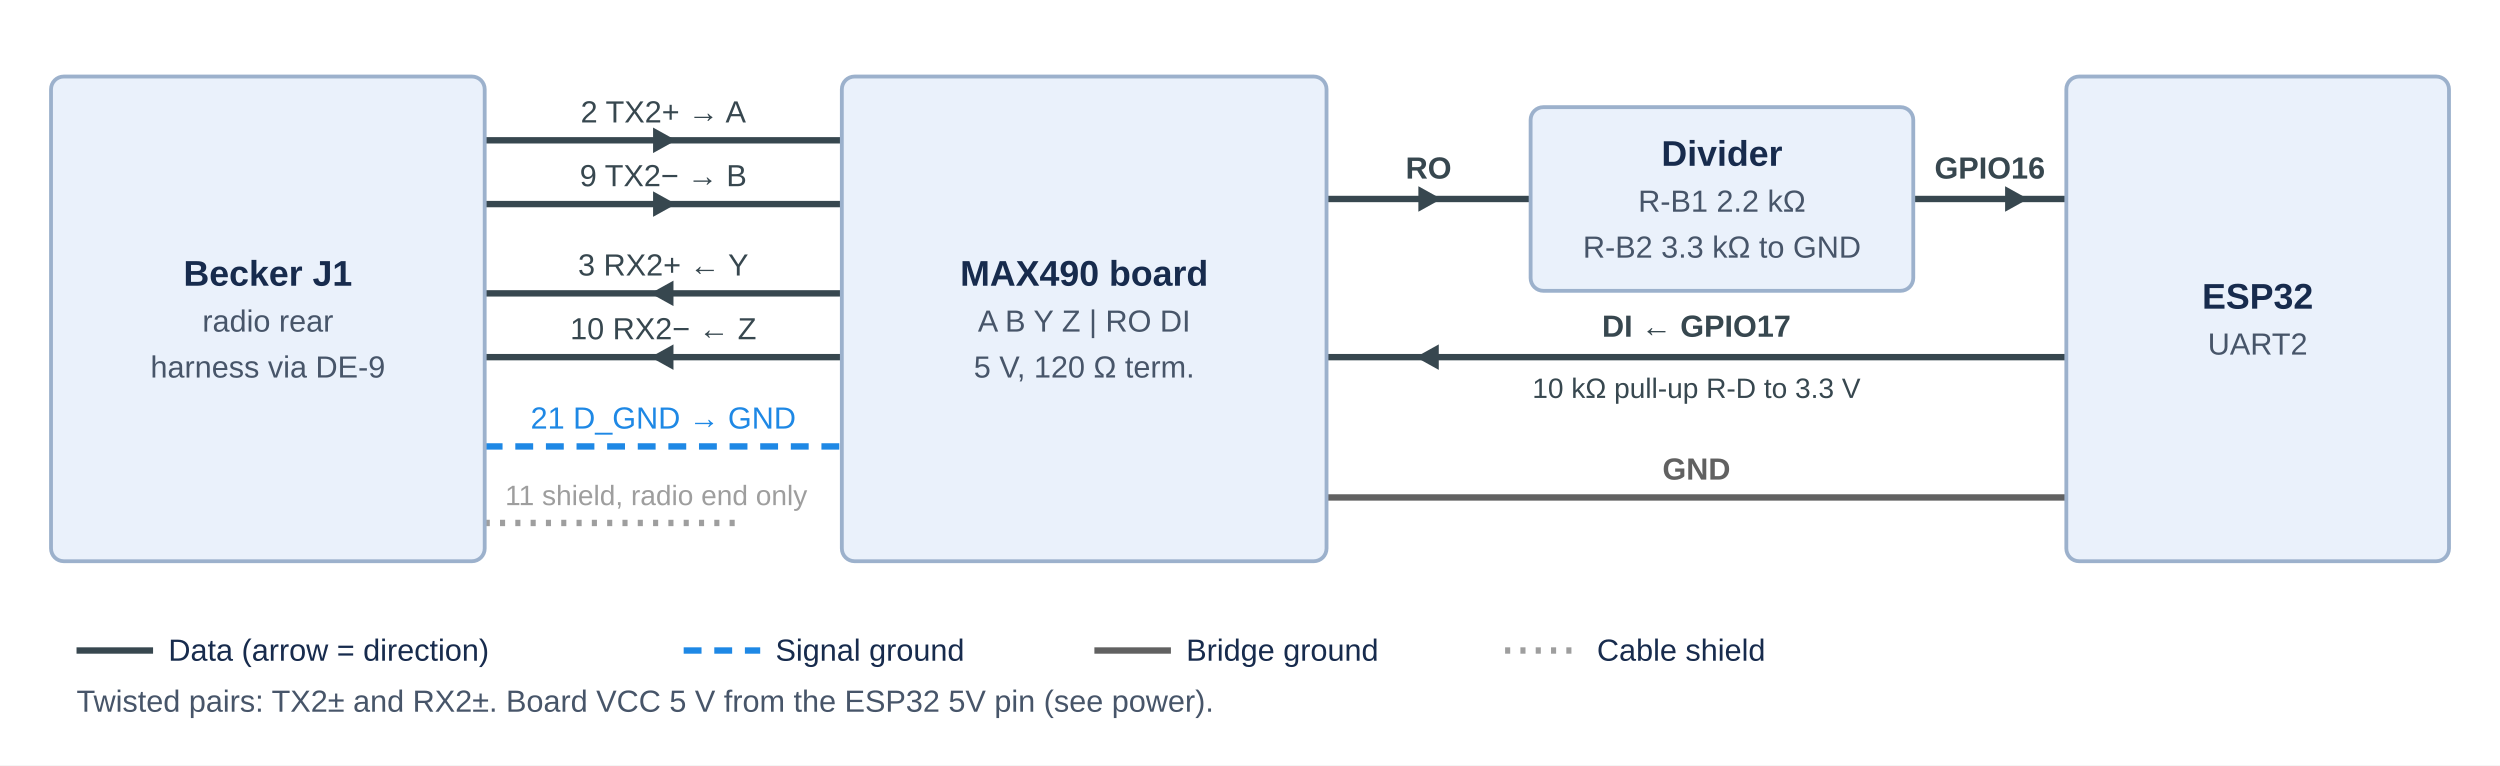
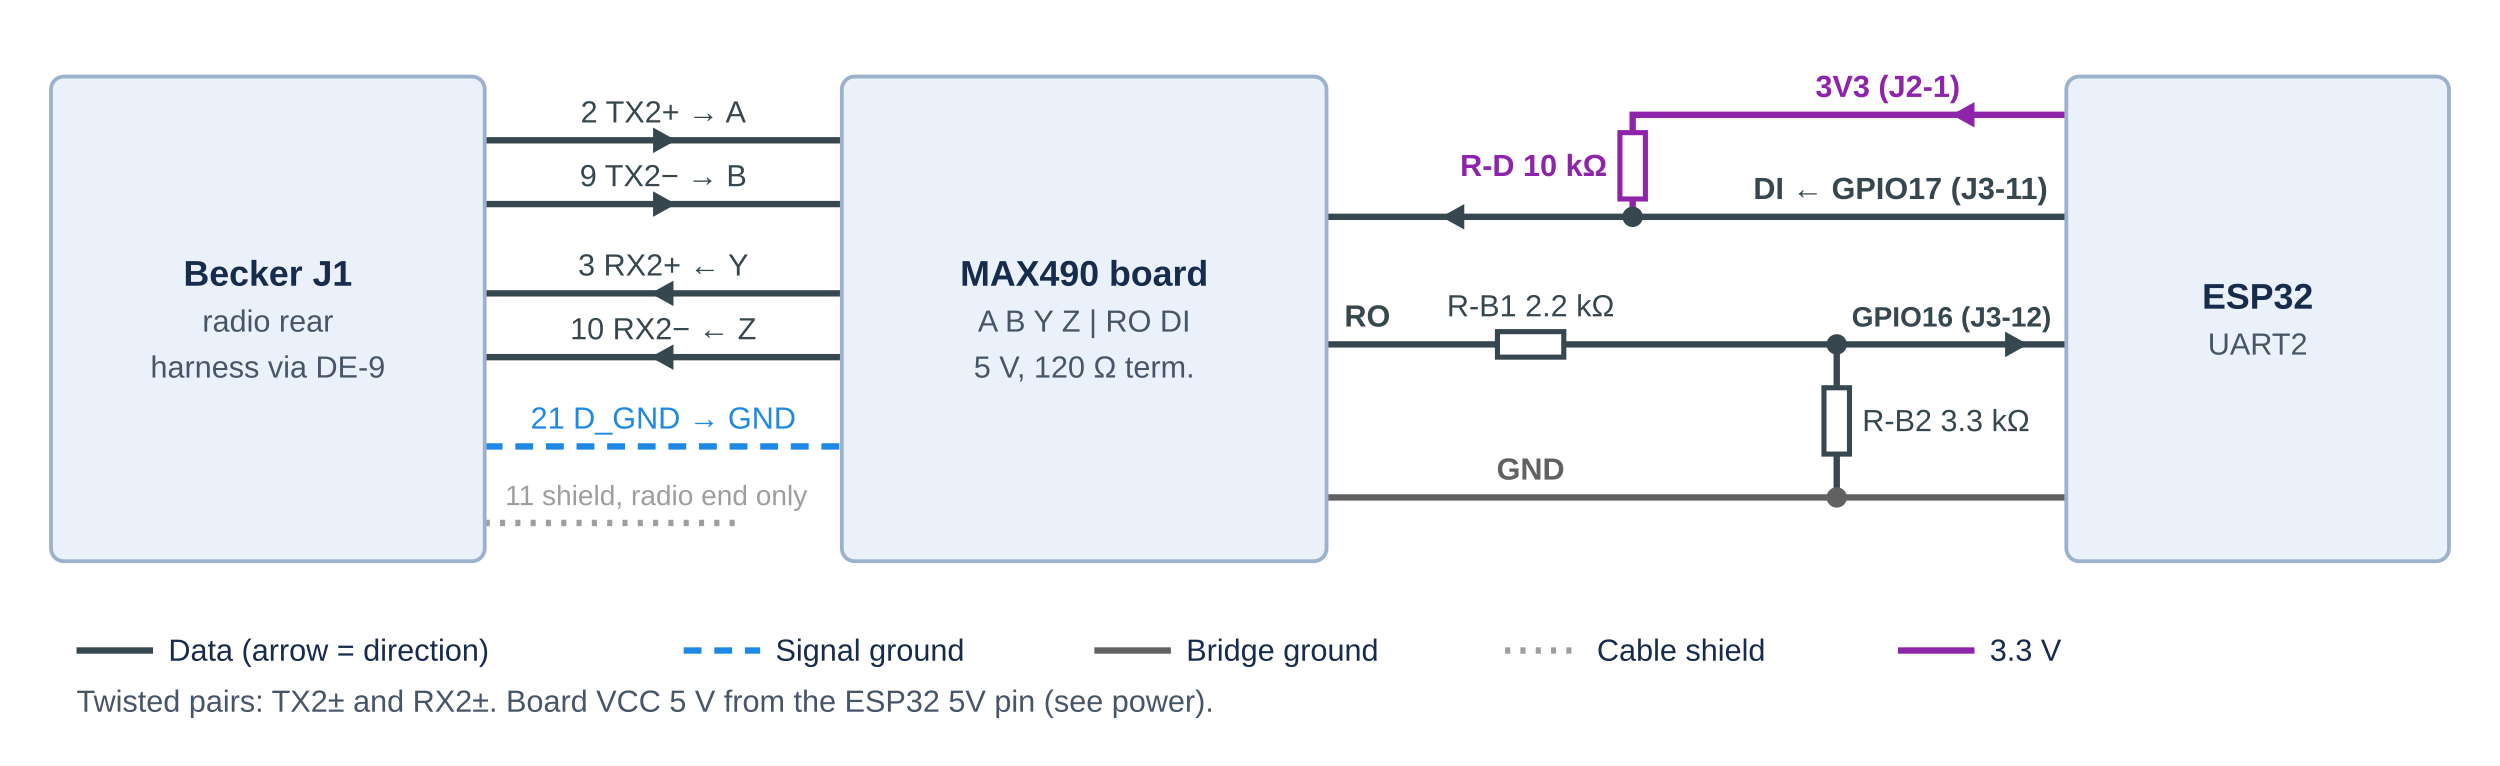
<svg xmlns="http://www.w3.org/2000/svg" width="980" height="300" viewBox="0 0 980 300" role="img" aria-labelledby="title desc">
  <rect width="980" height="300" fill="white" />
  <g font-family="Arial,sans-serif">
    <path d="M190 55 L330 55" stroke="#37474f" stroke-width="2.5" fill="none" />
    <path d="M190 80 L330 80" stroke="#37474f" stroke-width="2.5" fill="none" />
    <path d="M330 115 L190 115" stroke="#37474f" stroke-width="2.5" fill="none" />
    <path d="M330 140 L190 140" stroke="#37474f" stroke-width="2.5" fill="none" />
    <path d="M190 175 L330 175" stroke="#1e88e5" stroke-width="2.5" fill="none" stroke-dasharray="7 5" />
    <path d="M190 205 L290 205" stroke="#9e9e9e" stroke-width="2.5" fill="none" stroke-dasharray="2 4" />
-     <path d="M520 78 L600 78" stroke="#37474f" stroke-width="2.5" fill="none" />
-     <path d="M750 78 L810 78" stroke="#37474f" stroke-width="2.5" fill="none" />
-     <path d="M810 140 L520 140" stroke="#37474f" stroke-width="2.5" fill="none" />
+     <path d="M810 45 L640 45 L640 85" stroke="#8e24aa" stroke-width="2.5" fill="none" />
+     <path d="M810 85 L520 85" stroke="#37474f" stroke-width="2.5" fill="none" />
+     <path d="M520 135 L810 135" stroke="#37474f" stroke-width="2.5" fill="none" />
+     <path d="M720 135 L720 195" stroke="#37474f" stroke-width="2.5" fill="none" />
    <path d="M520 195 L810 195" stroke="#616161" stroke-width="2.5" fill="none" />
    <path d="M30 255 H60" stroke="#37474f" stroke-width="2.5" />
    <path d="M268 255 H298" stroke="#1e88e5" stroke-width="2.5" stroke-dasharray="7 5" />
    <path d="M429 255 H459" stroke="#616161" stroke-width="2.5" />
    <path d="M590 255 H620" stroke="#9e9e9e" stroke-width="2.5" stroke-dasharray="2 4" />
+     <path d="M744 255 H774" stroke="#8e24aa" stroke-width="2.5" />
    <polygon points="256,50 256,60 265,55" fill="#37474f" />
    <polygon points="256,75 256,85 265,80" fill="#37474f" />
    <polygon points="264,110 264,120 255,115" fill="#37474f" />
    <polygon points="264,135 264,145 255,140" fill="#37474f" />
-     <polygon points="556,73 556,83 565,78" fill="#37474f" />
-     <polygon points="786,73 786,83 795,78" fill="#37474f" />
-     <polygon points="564,135 564,145 555,140" fill="#37474f" />
+     <polygon points="774,40 774,50 765,45" fill="#8e24aa" />
+     <polygon points="574,80 574,90 565,85" fill="#37474f" />
+     <circle cx="640" cy="85" r="4" fill="#37474f" />
+     <polygon points="786,130 786,140 795,135" fill="#37474f" />
+     <circle cx="720" cy="135" r="4" fill="#37474f" />
+     <circle cx="720" cy="195" r="4" fill="#616161" />
    <rect x="20" y="30" width="170" height="190" rx="5" fill="#eaf1fb" stroke="#9cb1cc" stroke-width="1.5" />
    <rect x="330" y="30" width="190" height="190" rx="5" fill="#eaf1fb" stroke="#9cb1cc" stroke-width="1.5" />
-     <rect x="600" y="42" width="150" height="72" rx="5" fill="#eaf1fb" stroke="#9cb1cc" stroke-width="1.5" />
    <rect x="810" y="30" width="150" height="190" rx="5" fill="#eaf1fb" stroke="#9cb1cc" stroke-width="1.5" />
+     <rect x="635.0" y="52.0" width="10" height="26" fill="white" stroke="#8e24aa" stroke-width="2" />
+     <rect x="587.0" y="130.0" width="26" height="10" fill="white" stroke="#37474f" stroke-width="2" />
+     <rect x="715.0" y="152.0" width="10" height="26" fill="white" stroke="#37474f" stroke-width="2" />
    <text x="105.0" y="112.0" font-size="14" fill="#172b4d" text-anchor="middle" font-weight="700">Becker J1</text>
    <text x="105.0" y="130.0" font-size="12" fill="#475569" text-anchor="middle">radio rear</text>
    <text x="105.0" y="148.0" font-size="12" fill="#475569" text-anchor="middle">harness via DE-9</text>
    <text x="425.0" y="112.0" font-size="14" fill="#172b4d" text-anchor="middle" font-weight="700">MAX490 board</text>
    <text x="425.0" y="130.0" font-size="12" fill="#475569" text-anchor="middle">A B Y Z | RO DI</text>
    <text x="425.0" y="148.0" font-size="12" fill="#475569" text-anchor="middle">5 V, 120 Ω term.</text>
-     <text x="675.0" y="65.0" font-size="14" fill="#172b4d" text-anchor="middle" font-weight="700">Divider</text>
-     <text x="675.0" y="83.0" font-size="12" fill="#475569" text-anchor="middle">R-B1 2.2 kΩ</text>
-     <text x="675.0" y="101.0" font-size="12" fill="#475569" text-anchor="middle">R-B2 3.3 kΩ to GND</text>
    <text x="885.0" y="121.0" font-size="14" fill="#172b4d" text-anchor="middle" font-weight="700">ESP32</text>
    <text x="885.0" y="139.0" font-size="12" fill="#475569" text-anchor="middle">UART2</text>
    <text x="260" y="48" font-size="12" fill="#37474f" text-anchor="middle">2 TX2+ → A</text>
    <text x="260" y="73" font-size="12" fill="#37474f" text-anchor="middle">9 TX2− → B</text>
    <text x="260" y="108" font-size="12" fill="#37474f" text-anchor="middle">3 RX2+ ← Y</text>
    <text x="260" y="133" font-size="12" fill="#37474f" text-anchor="middle">10 RX2− ← Z</text>
    <text x="260" y="168" font-size="12" fill="#1e88e5" text-anchor="middle">21 D_GND → GND</text>
    <text x="198" y="198" font-size="11" fill="#9e9e9e" text-anchor="start">11 shield, radio end only</text>
-     <text x="560" y="70" font-size="12" fill="#37474f" text-anchor="middle" font-weight="700">RO</text>
-     <text x="780" y="70" font-size="12" fill="#37474f" text-anchor="middle" font-weight="700">GPIO16</text>
-     <text x="665" y="132" font-size="12" fill="#37474f" text-anchor="middle" font-weight="700">DI ← GPIO17</text>
-     <text x="665" y="156" font-size="11" fill="#37474f" text-anchor="middle">10 kΩ pull-up R-D to 3.3 V</text>
-     <text x="665" y="188" font-size="12" fill="#616161" text-anchor="middle" font-weight="700">GND</text>
+     <text x="740" y="38" font-size="12" fill="#8e24aa" text-anchor="middle" font-weight="700">3V3 (J2-1)</text>
+     <text x="630" y="69" font-size="12" fill="#8e24aa" text-anchor="end" font-weight="700">R-D 10 kΩ</text>
+     <text x="745" y="78" font-size="12" fill="#37474f" text-anchor="middle" font-weight="700">DI ← GPIO17 (J3-11)</text>
+     <text x="527" y="128" font-size="12" fill="#37474f" text-anchor="start" font-weight="700">RO</text>
+     <text x="600" y="124" font-size="12" fill="#37474f" text-anchor="middle">R-B1 2.2 kΩ</text>
+     <text x="765" y="128" font-size="11" fill="#37474f" text-anchor="middle" font-weight="700">GPIO16 (J3-12)</text>
+     <text x="730" y="169" font-size="12" fill="#37474f" text-anchor="start">R-B2 3.3 kΩ</text>
+     <text x="600" y="188" font-size="12" fill="#616161" text-anchor="middle" font-weight="700">GND</text>
    <text x="66" y="259" font-size="12" fill="#172b4d" text-anchor="start">Data (arrow = direction)</text>
    <text x="304" y="259" font-size="12" fill="#172b4d" text-anchor="start">Signal ground</text>
    <text x="465" y="259" font-size="12" fill="#172b4d" text-anchor="start">Bridge ground</text>
    <text x="626" y="259" font-size="12" fill="#172b4d" text-anchor="start">Cable shield</text>
+     <text x="780" y="259" font-size="12" fill="#172b4d" text-anchor="start">3.3 V</text>
    <text x="30" y="279" font-size="12" fill="#475569" text-anchor="start">Twisted pairs: TX2± and RX2±. Board VCC 5 V from the ESP32 5V pin (see power).</text>
  </g>
</svg>
